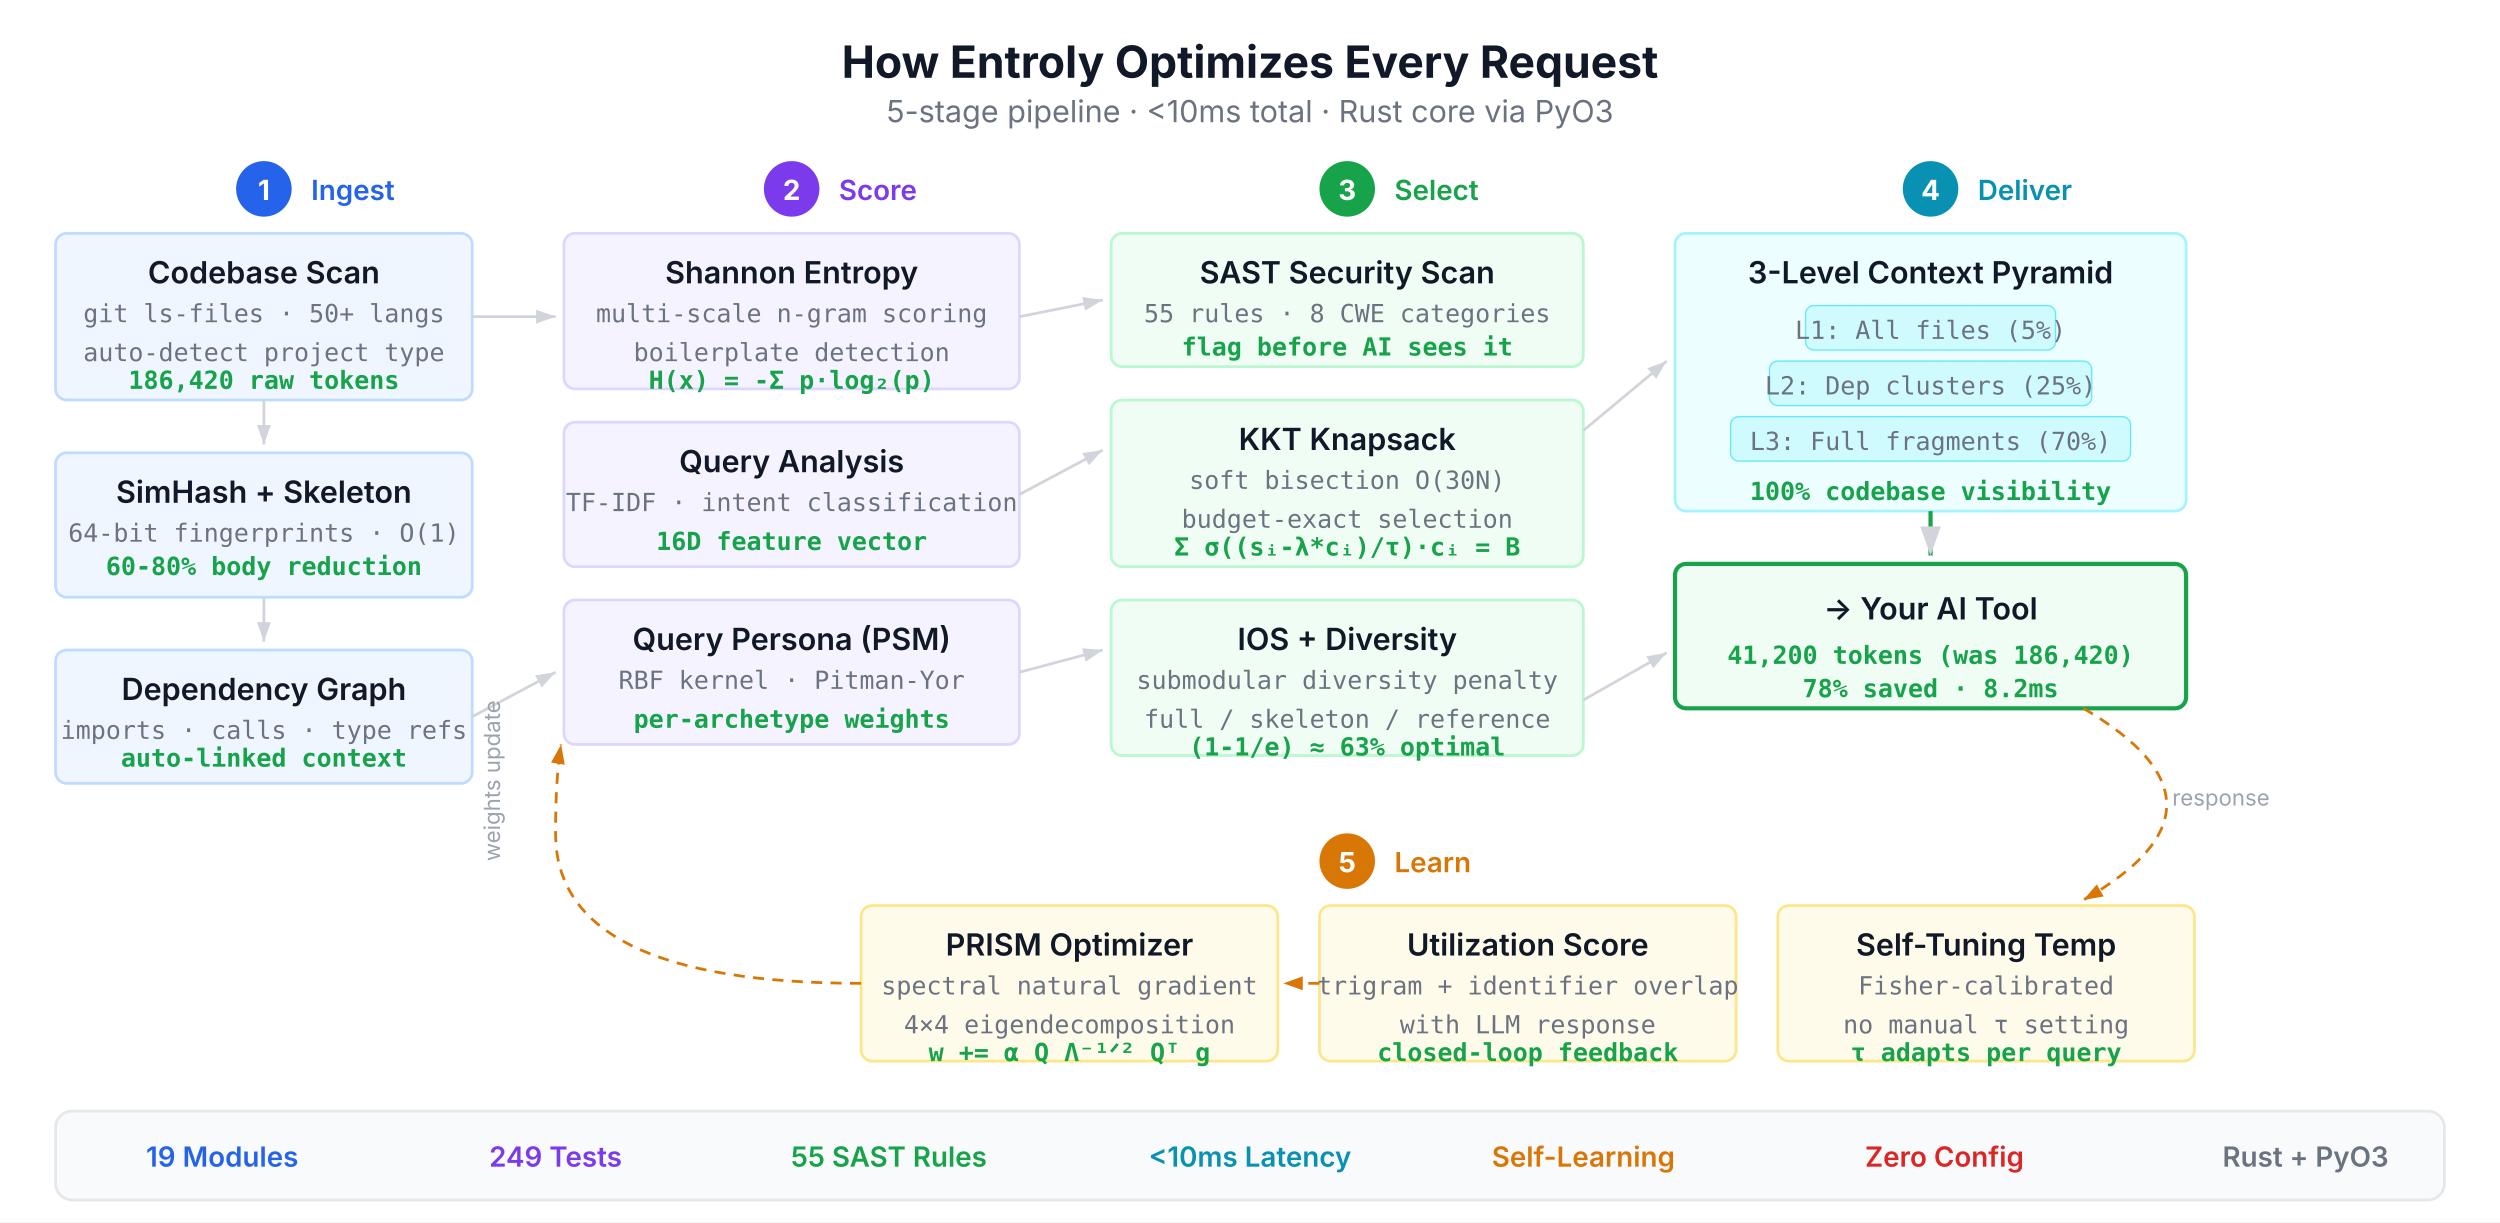
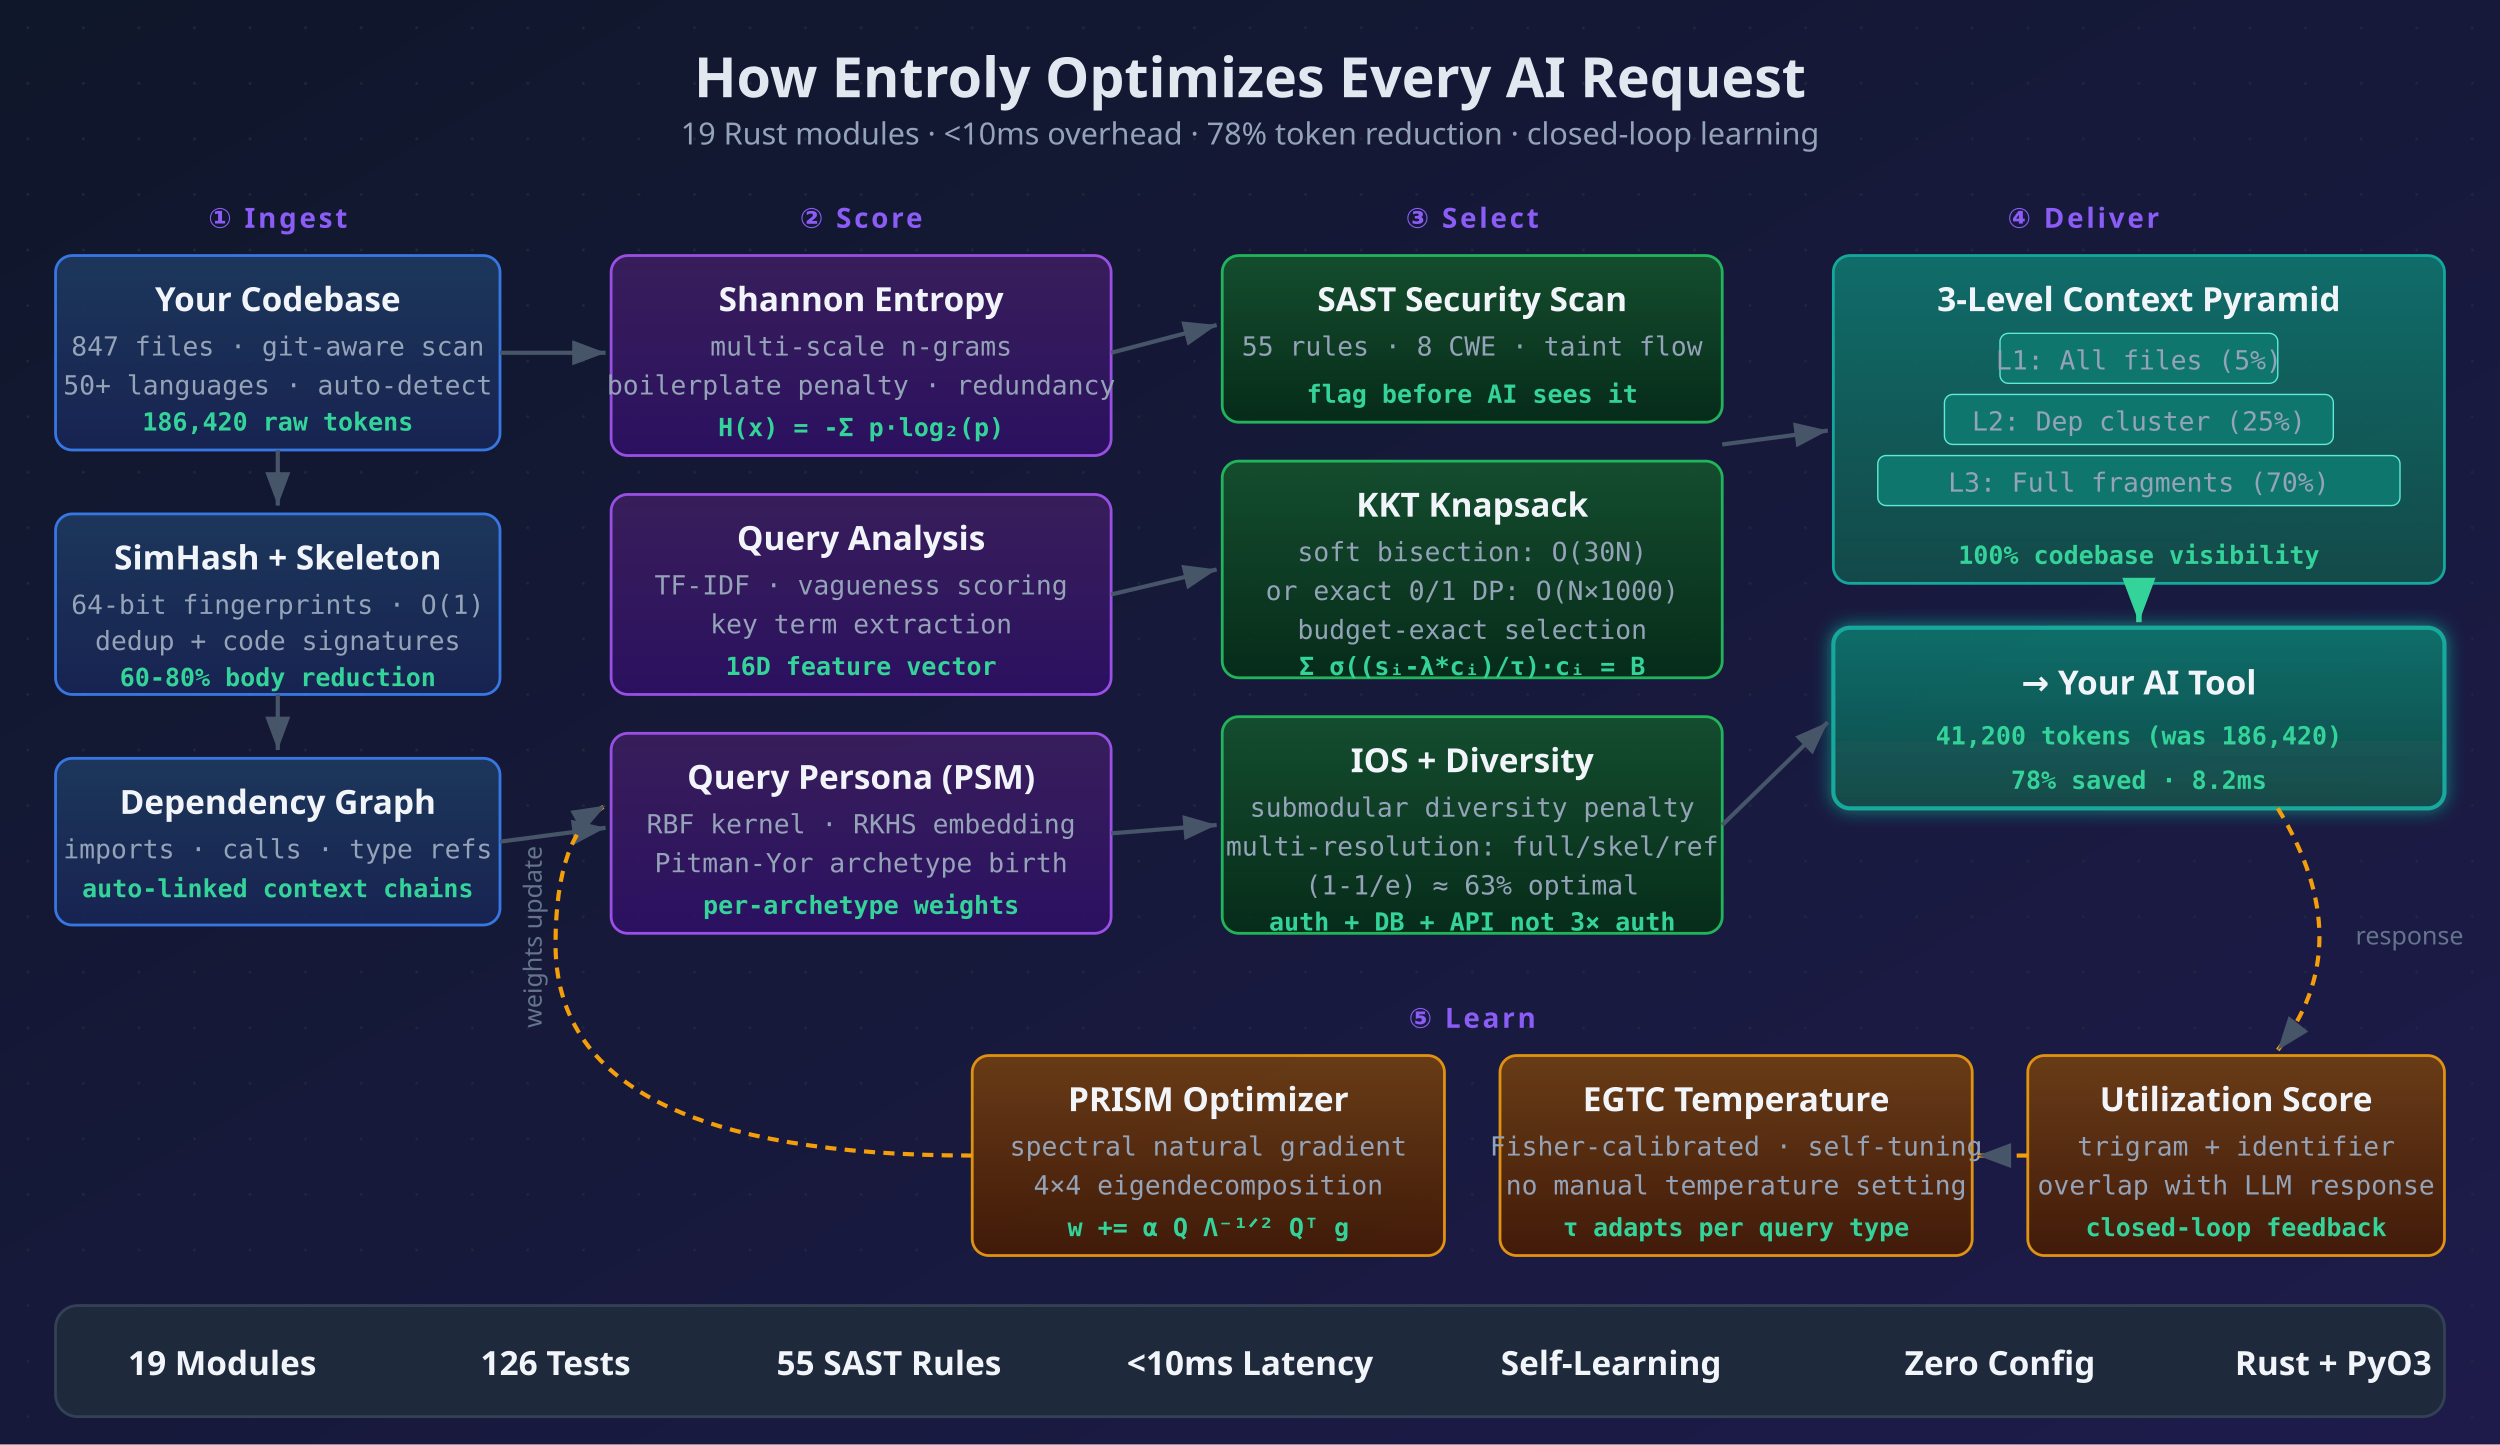
- <svg xmlns="http://www.w3.org/2000/svg" viewBox="0 0 900 440" width="900" height="440">
+ <svg xmlns="http://www.w3.org/2000/svg" viewBox="0 0 900 520" width="900" height="520">
  <defs>
    <style>
-       .title { font-family: -apple-system, 'Segoe UI', system-ui, sans-serif; font-size: 16px; font-weight: 700; fill: #111827; }
-       .subtitle { font-family: -apple-system, 'Segoe UI', system-ui, sans-serif; font-size: 11px; fill: #6b7280; }
-       .box-label { font-family: -apple-system, 'Segoe UI', system-ui, sans-serif; font-size: 11px; font-weight: 600; fill: #111827; }
-       .box-detail { font-family: 'SF Mono', 'Consolas', monospace; font-size: 9px; fill: #6b7280; }
-       .box-metric { font-family: 'SF Mono', 'Consolas', monospace; font-size: 9px; font-weight: 600; fill: #16a34a; }
-       .stage-num { font-family: -apple-system, 'Segoe UI', system-ui, sans-serif; font-size: 10px; font-weight: 700; fill: #ffffff; }
-       .stage-label { font-family: -apple-system, 'Segoe UI', system-ui, sans-serif; font-size: 10px; font-weight: 600; }
-       .arrow-label { font-family: -apple-system, 'Segoe UI', system-ui, sans-serif; font-size: 8px; fill: #9ca3af; }
-       .stat-label { font-family: -apple-system, 'Segoe UI', system-ui, sans-serif; font-size: 10px; font-weight: 600; }
+       .title { font-family: 'Segoe UI', system-ui, sans-serif; font-size: 20px; font-weight: 700; fill: #e2e8f0; }
+       .subtitle { font-family: 'Segoe UI', system-ui, sans-serif; font-size: 11px; fill: #94a3b8; }
+       .box-label { font-family: 'Segoe UI', system-ui, sans-serif; font-size: 12px; font-weight: 600; fill: #f1f5f9; }
+       .box-detail { font-family: 'JetBrains Mono', monospace; font-size: 9.5px; fill: #94a3b8; }
+       .box-metric { font-family: 'JetBrains Mono', monospace; font-size: 9px; font-weight: 700; fill: #34d399; }
+       .arrow-label { font-family: 'Segoe UI', system-ui, sans-serif; font-size: 9px; fill: #64748b; }
+       .stage-label { font-family: 'Segoe UI', system-ui, sans-serif; font-size: 10px; font-weight: 600; fill: #8b5cf6; text-transform: uppercase; letter-spacing: 1px; }
    </style>
-     <marker id="arr" markerWidth="7" markerHeight="5" refX="7" refY="2.5" orient="auto">
-       <polygon points="0 0, 7 2.5, 0 5" fill="#d1d5db" />
+     <linearGradient id="bg" x1="0" y1="0" x2="1" y2="1">
+       <stop offset="0%" stop-color="#0f172a" />
+       <stop offset="100%" stop-color="#1e1b4b" />
+     </linearGradient>
+     <linearGradient id="box-ingest" x1="0" y1="0" x2="0" y2="1">
+       <stop offset="0%" stop-color="#1e3a5f" />
+       <stop offset="100%" stop-color="#172554" />
+     </linearGradient>
+     <linearGradient id="box-score" x1="0" y1="0" x2="0" y2="1">
+       <stop offset="0%" stop-color="#3b1f5e" />
+       <stop offset="100%" stop-color="#2e1065" />
+     </linearGradient>
+     <linearGradient id="box-select" x1="0" y1="0" x2="0" y2="1">
+       <stop offset="0%" stop-color="#14532d" />
+       <stop offset="100%" stop-color="#052e16" />
+     </linearGradient>
+     <linearGradient id="box-learn" x1="0" y1="0" x2="0" y2="1">
+       <stop offset="0%" stop-color="#713f12" />
+       <stop offset="100%" stop-color="#451a03" />
+     </linearGradient>
+     <linearGradient id="box-output" x1="0" y1="0" x2="0" y2="1">
+       <stop offset="0%" stop-color="#0f766e" />
+       <stop offset="100%" stop-color="#134e4a" />
+     </linearGradient>
+     <marker id="arrowhead" markerWidth="8" markerHeight="6" refX="8" refY="3" orient="auto">
+       <polygon points="0 0, 8 3, 0 6" fill="#475569" />
    </marker>
-     <marker id="arrFeedback" markerWidth="7" markerHeight="5" refX="7" refY="2.5" orient="auto">
-       <polygon points="0 0, 7 2.5, 0 5" fill="#d97706" />
+     <marker id="arrowGreen" markerWidth="8" markerHeight="6" refX="8" refY="3" orient="auto">
+       <polygon points="0 0, 8 3, 0 6" fill="#34d399" />
    </marker>
+     <filter id="boxGlow">
+       <feGaussianBlur stdDeviation="3" result="blur" />
+       <feComposite in="SourceGraphic" in2="blur" operator="over" />
+     </filter>
  </defs>
-   <rect width="900" height="440" fill="#ffffff" />
-   <text x="450" y="28" text-anchor="middle" class="title">How Entroly Optimizes Every Request</text>
-   <text x="450" y="44" text-anchor="middle" class="subtitle">5-stage pipeline · &lt;10ms total · Rust core via PyO3</text>
-   <circle cx="95" cy="68" r="10" fill="#2563eb" />
-   <text x="95" y="72" text-anchor="middle" class="stage-num">1</text>
-   <text x="112" y="72" class="stage-label" fill="#2563eb">Ingest</text>
-   <rect x="20" y="84" width="150" height="60" rx="4" fill="#eff6ff" stroke="#bfdbfe" stroke-width="1" />
-   <text x="95" y="102" text-anchor="middle" class="box-label">Codebase Scan</text>
-   <text x="95" y="116" text-anchor="middle" class="box-detail">git ls-files · 50+ langs</text>
-   <text x="95" y="130" text-anchor="middle" class="box-detail">auto-detect project type</text>
-   <text x="95" y="140" text-anchor="middle" class="box-metric">186,420 raw tokens</text>
-   <line x1="95" y1="144" x2="95" y2="160" stroke="#d1d5db" stroke-width="1" marker-end="url(#arr)" />
-   <rect x="20" y="163" width="150" height="52" rx="4" fill="#eff6ff" stroke="#bfdbfe" stroke-width="1" />
-   <text x="95" y="181" text-anchor="middle" class="box-label">SimHash + Skeleton</text>
-   <text x="95" y="195" text-anchor="middle" class="box-detail">64-bit fingerprints · O(1)</text>
-   <text x="95" y="207" text-anchor="middle" class="box-metric">60-80% body reduction</text>
-   <line x1="95" y1="215" x2="95" y2="231" stroke="#d1d5db" stroke-width="1" marker-end="url(#arr)" />
-   <rect x="20" y="234" width="150" height="48" rx="4" fill="#eff6ff" stroke="#bfdbfe" stroke-width="1" />
-   <text x="95" y="252" text-anchor="middle" class="box-label">Dependency Graph</text>
-   <text x="95" y="266" text-anchor="middle" class="box-detail">imports · calls · type refs</text>
-   <text x="95" y="276" text-anchor="middle" class="box-metric">auto-linked context</text>
-   <circle cx="285" cy="68" r="10" fill="#7c3aed" />
-   <text x="285" y="72" text-anchor="middle" class="stage-num">2</text>
-   <text x="302" y="72" class="stage-label" fill="#7c3aed">Score</text>
-   <line x1="170" y1="114" x2="200" y2="114" stroke="#d1d5db" stroke-width="1" marker-end="url(#arr)" />
-   <rect x="203" y="84" width="164" height="56" rx="4" fill="#f5f3ff" stroke="#ddd6fe" stroke-width="1" />
-   <text x="285" y="102" text-anchor="middle" class="box-label">Shannon Entropy</text>
-   <text x="285" y="116" text-anchor="middle" class="box-detail">multi-scale n-gram scoring</text>
-   <text x="285" y="130" text-anchor="middle" class="box-detail">boilerplate detection</text>
-   <text x="285" y="140" text-anchor="middle" class="box-metric">H(x) = -Σ p·log₂(p)</text>
-   <rect x="203" y="152" width="164" height="52" rx="4" fill="#f5f3ff" stroke="#ddd6fe" stroke-width="1" />
-   <text x="285" y="170" text-anchor="middle" class="box-label">Query Analysis</text>
-   <text x="285" y="184" text-anchor="middle" class="box-detail">TF-IDF · intent classification</text>
-   <text x="285" y="198" text-anchor="middle" class="box-metric">16D feature vector</text>
-   <rect x="203" y="216" width="164" height="52" rx="4" fill="#f5f3ff" stroke="#ddd6fe" stroke-width="1" />
-   <text x="285" y="234" text-anchor="middle" class="box-label">Query Persona (PSM)</text>
-   <text x="285" y="248" text-anchor="middle" class="box-detail">RBF kernel · Pitman-Yor</text>
-   <text x="285" y="262" text-anchor="middle" class="box-metric">per-archetype weights</text>
-   <line x1="170" y1="258" x2="200" y2="242" stroke="#d1d5db" stroke-width="1" marker-end="url(#arr)" />
-   <circle cx="485" cy="68" r="10" fill="#16a34a" />
-   <text x="485" y="72" text-anchor="middle" class="stage-num">3</text>
-   <text x="502" y="72" class="stage-label" fill="#16a34a">Select</text>
-   <line x1="367" y1="114" x2="397" y2="108" stroke="#d1d5db" stroke-width="1" marker-end="url(#arr)" />
-   <rect x="400" y="84" width="170" height="48" rx="4" fill="#f0fdf4" stroke="#bbf7d0" stroke-width="1" />
-   <text x="485" y="102" text-anchor="middle" class="box-label">SAST Security Scan</text>
-   <text x="485" y="116" text-anchor="middle" class="box-detail">55 rules · 8 CWE categories</text>
-   <text x="485" y="128" text-anchor="middle" class="box-metric">flag before AI sees it</text>
-   <line x1="367" y1="178" x2="397" y2="162" stroke="#d1d5db" stroke-width="1" marker-end="url(#arr)" />
-   <rect x="400" y="144" width="170" height="60" rx="4" fill="#f0fdf4" stroke="#bbf7d0" stroke-width="1" />
-   <text x="485" y="162" text-anchor="middle" class="box-label">KKT Knapsack</text>
-   <text x="485" y="176" text-anchor="middle" class="box-detail">soft bisection O(30N)</text>
-   <text x="485" y="190" text-anchor="middle" class="box-detail">budget-exact selection</text>
-   <text x="485" y="200" text-anchor="middle" class="box-metric">Σ σ((sᵢ-λ*cᵢ)/τ)·cᵢ = B</text>
-   <line x1="367" y1="242" x2="397" y2="234" stroke="#d1d5db" stroke-width="1" marker-end="url(#arr)" />
-   <rect x="400" y="216" width="170" height="56" rx="4" fill="#f0fdf4" stroke="#bbf7d0" stroke-width="1" />
-   <text x="485" y="234" text-anchor="middle" class="box-label">IOS + Diversity</text>
-   <text x="485" y="248" text-anchor="middle" class="box-detail">submodular diversity penalty</text>
-   <text x="485" y="262" text-anchor="middle" class="box-detail">full / skeleton / reference</text>
-   <text x="485" y="272" text-anchor="middle" class="box-metric">(1-1/e) ≈ 63% optimal</text>
-   <circle cx="695" cy="68" r="10" fill="#0891b2" />
-   <text x="695" y="72" text-anchor="middle" class="stage-num">4</text>
-   <text x="712" y="72" class="stage-label" fill="#0891b2">Deliver</text>
-   <line x1="570" y1="155" x2="600" y2="130" stroke="#d1d5db" stroke-width="1" marker-end="url(#arr)" />
-   <rect x="603" y="84" width="184" height="100" rx="4" fill="#ecfeff" stroke="#a5f3fc" stroke-width="1" />
-   <text x="695" y="102" text-anchor="middle" class="box-label">3-Level Context Pyramid</text>
-   <rect x="650" y="110" width="90" height="16" rx="3" fill="#cffafe" stroke="#67e8f9" stroke-width="0.5" />
-   <text x="695" y="122" text-anchor="middle" class="box-detail" fill="#0891b2">L1: All files (5%)</text>
-   <rect x="637" y="130" width="116" height="16" rx="3" fill="#cffafe" stroke="#67e8f9" stroke-width="0.5" />
-   <text x="695" y="142" text-anchor="middle" class="box-detail" fill="#0891b2">L2: Dep clusters (25%)</text>
-   <rect x="623" y="150" width="144" height="16" rx="3" fill="#cffafe" stroke="#67e8f9" stroke-width="0.5" />
-   <text x="695" y="162" text-anchor="middle" class="box-detail" fill="#0891b2">L3: Full fragments (70%)</text>
-   <text x="695" y="180" text-anchor="middle" class="box-metric">100% codebase visibility</text>
-   <line x1="695" y1="184" x2="695" y2="200" stroke="#16a34a" stroke-width="1.5" marker-end="url(#arr)" />
-   <rect x="603" y="203" width="184" height="52" rx="4" fill="#f0fdf4" stroke="#16a34a" stroke-width="1.5" />
-   <text x="695" y="223" text-anchor="middle" class="box-label">→ Your AI Tool</text>
-   <text x="695" y="239" text-anchor="middle" class="box-metric" font-size="10">41,200 tokens (was 186,420)</text>
-   <text x="695" y="251" text-anchor="middle" class="box-metric" font-size="11">78% saved · 8.2ms</text>
-   <line x1="570" y1="252" x2="600" y2="235" stroke="#d1d5db" stroke-width="1" marker-end="url(#arr)" />
-   <circle cx="485" cy="310" r="10" fill="#d97706" />
-   <text x="485" y="314" text-anchor="middle" class="stage-num">5</text>
-   <text x="502" y="314" class="stage-label" fill="#d97706">Learn</text>
-   <rect x="310" y="326" width="150" height="56" rx="4" fill="#fffbeb" stroke="#fde68a" stroke-width="1" />
-   <text x="385" y="344" text-anchor="middle" class="box-label">PRISM Optimizer</text>
-   <text x="385" y="358" text-anchor="middle" class="box-detail">spectral natural gradient</text>
-   <text x="385" y="372" text-anchor="middle" class="box-detail">4×4 eigendecomposition</text>
-   <text x="385" y="382" text-anchor="middle" class="box-metric">w += α Q Λ⁻¹ᐟ² Qᵀ g</text>
-   <rect x="475" y="326" width="150" height="56" rx="4" fill="#fffbeb" stroke="#fde68a" stroke-width="1" />
-   <text x="550" y="344" text-anchor="middle" class="box-label">Utilization Score</text>
-   <text x="550" y="358" text-anchor="middle" class="box-detail">trigram + identifier overlap</text>
-   <text x="550" y="372" text-anchor="middle" class="box-detail">with LLM response</text>
-   <text x="550" y="382" text-anchor="middle" class="box-metric">closed-loop feedback</text>
-   <rect x="640" y="326" width="150" height="56" rx="4" fill="#fffbeb" stroke="#fde68a" stroke-width="1" />
-   <text x="715" y="344" text-anchor="middle" class="box-label">Self-Tuning Temp</text>
-   <text x="715" y="358" text-anchor="middle" class="box-detail">Fisher-calibrated</text>
-   <text x="715" y="372" text-anchor="middle" class="box-detail">no manual τ setting</text>
-   <text x="715" y="382" text-anchor="middle" class="box-metric">τ adapts per query</text>
-   <path d="M 750 255 Q 810 290 750 324" fill="none" stroke="#d97706" stroke-width="1" stroke-dasharray="4,3" marker-end="url(#arrFeedback)" />
-   <text x="782" y="290" class="arrow-label" fill="#d97706">response</text>
-   <line x1="475" y1="354" x2="462" y2="354" stroke="#d97706" stroke-width="1" stroke-dasharray="4,3" marker-end="url(#arrFeedback)" />
-   <path d="M 310 354 Q 200 354 200 300 Q 200 280 202 268" fill="none" stroke="#d97706" stroke-width="1" stroke-dasharray="4,3" marker-end="url(#arrFeedback)" />
-   <text x="180" y="310" class="arrow-label" fill="#d97706" transform="rotate(-90 180 310)">weights update</text>
-   <rect x="20" y="400" width="860" height="32" rx="6" fill="#f9fafb" stroke="#e5e7eb" stroke-width="1" />
-   <text x="80" y="420" text-anchor="middle" class="stat-label" fill="#2563eb">19 Modules</text>
-   <text x="200" y="420" text-anchor="middle" class="stat-label" fill="#7c3aed">249 Tests</text>
-   <text x="320" y="420" text-anchor="middle" class="stat-label" fill="#16a34a">55 SAST Rules</text>
-   <text x="450" y="420" text-anchor="middle" class="stat-label" fill="#0891b2">&lt;10ms Latency</text>
-   <text x="570" y="420" text-anchor="middle" class="stat-label" fill="#d97706">Self-Learning</text>
-   <text x="700" y="420" text-anchor="middle" class="stat-label" fill="#dc2626">Zero Config</text>
-   <text x="830" y="420" text-anchor="middle" class="stat-label" fill="#6b7280">Rust + PyO3</text>
+   <rect width="900" height="520" fill="url(#bg)" />
+   <pattern id="dots" x="0" y="0" width="20" height="20" patternUnits="userSpaceOnUse">
+     <circle cx="10" cy="10" r="0.5" fill="#1e293b" />
+   </pattern>
+   <rect width="900" height="520" fill="url(#dots)" />
+   <text x="450" y="35" text-anchor="middle" class="title">How Entroly Optimizes Every AI Request</text>
+   <text x="450" y="52" text-anchor="middle" class="subtitle">19 Rust modules · &lt;10ms overhead · 78% token reduction · closed-loop learning</text>
+   <text x="100" y="82" text-anchor="middle" class="stage-label">① Ingest</text>
+   <rect x="20" y="92" width="160" height="70" rx="6" fill="url(#box-ingest)" stroke="#3b82f6" stroke-width="1" opacity="0.9" />
+   <text x="100" y="112" text-anchor="middle" class="box-label">Your Codebase</text>
+   <text x="100" y="128" text-anchor="middle" class="box-detail">847 files · git-aware scan</text>
+   <text x="100" y="142" text-anchor="middle" class="box-detail">50+ languages · auto-detect</text>
+   <text x="100" y="155" text-anchor="middle" class="box-metric">186,420 raw tokens</text>
+   <line x1="100" y1="162" x2="100" y2="182" stroke="#475569" stroke-width="1.5" marker-end="url(#arrowhead)" />
+   <rect x="20" y="185" width="160" height="65" rx="6" fill="url(#box-ingest)" stroke="#3b82f6" stroke-width="1" opacity="0.9" />
+   <text x="100" y="205" text-anchor="middle" class="box-label">SimHash + Skeleton</text>
+   <text x="100" y="221" text-anchor="middle" class="box-detail">64-bit fingerprints · O(1)</text>
+   <text x="100" y="234" text-anchor="middle" class="box-detail">dedup + code signatures</text>
+   <text x="100" y="247" text-anchor="middle" class="box-metric">60-80% body reduction</text>
+   <line x1="100" y1="250" x2="100" y2="270" stroke="#475569" stroke-width="1.5" marker-end="url(#arrowhead)" />
+   <rect x="20" y="273" width="160" height="60" rx="6" fill="url(#box-ingest)" stroke="#3b82f6" stroke-width="1" opacity="0.9" />
+   <text x="100" y="293" text-anchor="middle" class="box-label">Dependency Graph</text>
+   <text x="100" y="309" text-anchor="middle" class="box-detail">imports · calls · type refs</text>
+   <text x="100" y="323" text-anchor="middle" class="box-metric">auto-linked context chains</text>
+   <text x="310" y="82" text-anchor="middle" class="stage-label">② Score</text>
+   <rect x="220" y="92" width="180" height="72" rx="6" fill="url(#box-score)" stroke="#a855f7" stroke-width="1" opacity="0.9" />
+   <text x="310" y="112" text-anchor="middle" class="box-label">Shannon Entropy</text>
+   <text x="310" y="128" text-anchor="middle" class="box-detail">multi-scale n-grams</text>
+   <text x="310" y="142" text-anchor="middle" class="box-detail">boilerplate penalty · redundancy</text>
+   <text x="310" y="157" text-anchor="middle" class="box-metric">H(x) = -Σ p·log₂(p)</text>
+   <line x1="180" y1="127" x2="218" y2="127" stroke="#475569" stroke-width="1.5" marker-end="url(#arrowhead)" />
+   <rect x="220" y="178" width="180" height="72" rx="6" fill="url(#box-score)" stroke="#a855f7" stroke-width="1" opacity="0.9" />
+   <text x="310" y="198" text-anchor="middle" class="box-label">Query Analysis</text>
+   <text x="310" y="214" text-anchor="middle" class="box-detail">TF-IDF · vagueness scoring</text>
+   <text x="310" y="228" text-anchor="middle" class="box-detail">key term extraction</text>
+   <text x="310" y="243" text-anchor="middle" class="box-metric">16D feature vector</text>
+   <rect x="220" y="264" width="180" height="72" rx="6" fill="url(#box-score)" stroke="#a855f7" stroke-width="1" opacity="0.9" />
+   <text x="310" y="284" text-anchor="middle" class="box-label">Query Persona (PSM)</text>
+   <text x="310" y="300" text-anchor="middle" class="box-detail">RBF kernel · RKHS embedding</text>
+   <text x="310" y="314" text-anchor="middle" class="box-detail">Pitman-Yor archetype birth</text>
+   <text x="310" y="329" text-anchor="middle" class="box-metric">per-archetype weights</text>
+   <line x1="180" y1="303" x2="218" y2="298" stroke="#475569" stroke-width="1.5" marker-end="url(#arrowhead)" />
+   <text x="530" y="82" text-anchor="middle" class="stage-label">③ Select</text>
+   <rect x="440" y="92" width="180" height="60" rx="6" fill="url(#box-select)" stroke="#22c55e" stroke-width="1" opacity="0.9" />
+   <text x="530" y="112" text-anchor="middle" class="box-label">SAST Security Scan</text>
+   <text x="530" y="128" text-anchor="middle" class="box-detail">55 rules · 8 CWE · taint flow</text>
+   <text x="530" y="145" text-anchor="middle" class="box-metric">flag before AI sees it</text>
+   <line x1="400" y1="127" x2="438" y2="117" stroke="#475569" stroke-width="1.5" marker-end="url(#arrowhead)" />
+   <rect x="440" y="166" width="180" height="78" rx="6" fill="url(#box-select)" stroke="#22c55e" stroke-width="1" opacity="0.9" />
+   <text x="530" y="186" text-anchor="middle" class="box-label">KKT Knapsack</text>
+   <text x="530" y="202" text-anchor="middle" class="box-detail">soft bisection: O(30N)</text>
+   <text x="530" y="216" text-anchor="middle" class="box-detail">or exact 0/1 DP: O(N×1000)</text>
+   <text x="530" y="230" text-anchor="middle" class="box-detail">budget-exact selection</text>
+   <text x="530" y="243" text-anchor="middle" class="box-metric">Σ σ((sᵢ-λ*cᵢ)/τ)·cᵢ = B</text>
+   <line x1="400" y1="214" x2="438" y2="205" stroke="#475569" stroke-width="1.5" marker-end="url(#arrowhead)" />
+   <rect x="440" y="258" width="180" height="78" rx="6" fill="url(#box-select)" stroke="#22c55e" stroke-width="1" opacity="0.9" />
+   <text x="530" y="278" text-anchor="middle" class="box-label">IOS + Diversity</text>
+   <text x="530" y="294" text-anchor="middle" class="box-detail">submodular diversity penalty</text>
+   <text x="530" y="308" text-anchor="middle" class="box-detail">multi-resolution: full/skel/ref</text>
+   <text x="530" y="322" text-anchor="middle" class="box-detail">(1-1/e) ≈ 63% optimal</text>
+   <text x="530" y="335" text-anchor="middle" class="box-metric">auth + DB + API not 3× auth</text>
+   <line x1="400" y1="300" x2="438" y2="297" stroke="#475569" stroke-width="1.5" marker-end="url(#arrowhead)" />
+   <text x="750" y="82" text-anchor="middle" class="stage-label">④ Deliver</text>
+   <rect x="660" y="92" width="220" height="118" rx="6" fill="url(#box-output)" stroke="#14b8a6" stroke-width="1" opacity="0.9" />
+   <text x="770" y="112" text-anchor="middle" class="box-label">3-Level Context Pyramid</text>
+   <rect x="720" y="120" width="100" height="18" rx="3" fill="#0f766e" stroke="#5eead4" stroke-width="0.5" />
+   <text x="770" y="133" text-anchor="middle" class="box-detail" fill="#5eead4">L1: All files (5%)</text>
+   <rect x="700" y="142" width="140" height="18" rx="3" fill="#0f766e" stroke="#5eead4" stroke-width="0.5" />
+   <text x="770" y="155" text-anchor="middle" class="box-detail" fill="#5eead4">L2: Dep cluster (25%)</text>
+   <rect x="676" y="164" width="188" height="18" rx="3" fill="#0f766e" stroke="#5eead4" stroke-width="0.5" />
+   <text x="770" y="177" text-anchor="middle" class="box-detail" fill="#5eead4">L3: Full fragments (70%)</text>
+   <text x="770" y="203" text-anchor="middle" class="box-metric">100% codebase visibility</text>
+   <line x1="620" y1="160" x2="658" y2="155" stroke="#475569" stroke-width="1.5" marker-end="url(#arrowhead)" />
+   <rect x="660" y="226" width="220" height="65" rx="6" fill="url(#box-output)" stroke="#14b8a6" stroke-width="1.5" opacity="0.9" filter="url(#boxGlow)" />
+   <text x="770" y="250" text-anchor="middle" class="box-label" font-size="13">→ Your AI Tool</text>
+   <text x="770" y="268" text-anchor="middle" class="box-metric" font-size="11">41,200 tokens (was 186,420)</text>
+   <text x="770" y="284" text-anchor="middle" class="box-metric" font-size="12">78% saved · 8.2ms</text>
+   <line x1="770" y1="210" x2="770" y2="224" stroke="#34d399" stroke-width="2" marker-end="url(#arrowGreen)" />
+   <line x1="620" y1="297" x2="658" y2="260" stroke="#475569" stroke-width="1.5" marker-end="url(#arrowhead)" />
+   <text x="530" y="370" text-anchor="middle" class="stage-label">⑤ Learn</text>
+   <rect x="350" y="380" width="170" height="72" rx="6" fill="url(#box-learn)" stroke="#f59e0b" stroke-width="1" opacity="0.9" />
+   <text x="435" y="400" text-anchor="middle" class="box-label">PRISM Optimizer</text>
+   <text x="435" y="416" text-anchor="middle" class="box-detail">spectral natural gradient</text>
+   <text x="435" y="430" text-anchor="middle" class="box-detail">4×4 eigendecomposition</text>
+   <text x="435" y="445" text-anchor="middle" class="box-metric">w += α Q Λ⁻¹ᐟ² Qᵀ g</text>
+   <rect x="540" y="380" width="170" height="72" rx="6" fill="url(#box-learn)" stroke="#f59e0b" stroke-width="1" opacity="0.9" />
+   <text x="625" y="400" text-anchor="middle" class="box-label">EGTC Temperature</text>
+   <text x="625" y="416" text-anchor="middle" class="box-detail">Fisher-calibrated · self-tuning</text>
+   <text x="625" y="430" text-anchor="middle" class="box-detail">no manual temperature setting</text>
+   <text x="625" y="445" text-anchor="middle" class="box-metric">τ adapts per query type</text>
+   <rect x="730" y="380" width="150" height="72" rx="6" fill="url(#box-learn)" stroke="#f59e0b" stroke-width="1" opacity="0.9" />
+   <text x="805" y="400" text-anchor="middle" class="box-label">Utilization Score</text>
+   <text x="805" y="416" text-anchor="middle" class="box-detail">trigram + identifier</text>
+   <text x="805" y="430" text-anchor="middle" class="box-detail">overlap with LLM response</text>
+   <text x="805" y="445" text-anchor="middle" class="box-metric">closed-loop feedback</text>
+   <path d="M 820 291 Q 850 340 820 378" fill="none" stroke="#f59e0b" stroke-width="1.5" stroke-dasharray="4,3" marker-end="url(#arrowhead)" />
+   <text x="848" y="340" class="arrow-label" fill="#f59e0b">response</text>
+   <line x1="730" y1="416" x2="712" y2="416" stroke="#f59e0b" stroke-width="1.5" stroke-dasharray="4,3" marker-end="url(#arrowhead)" />
+   <path d="M 350 416 Q 200 416 200 340 Q 200 300 218 290" fill="none" stroke="#f59e0b" stroke-width="1.5" stroke-dasharray="4,3" marker-end="url(#arrowhead)" />
+   <text x="195" y="370" class="arrow-label" fill="#f59e0b" transform="rotate(-90 195 370)">weights update</text>
+   <rect x="20" y="470" width="860" height="40" rx="8" fill="#1e293b" stroke="#334155" stroke-width="1" />
+   <text x="80" y="495" text-anchor="middle" class="box-label" fill="#3b82f6" font-size="11">19 Modules</text>
+   <text x="200" y="495" text-anchor="middle" class="box-label" fill="#a855f7" font-size="11">126 Tests</text>
+   <text x="320" y="495" text-anchor="middle" class="box-label" fill="#22c55e" font-size="11">55 SAST Rules</text>
+   <text x="450" y="495" text-anchor="middle" class="box-label" fill="#14b8a6" font-size="11">&lt;10ms Latency</text>
+   <text x="580" y="495" text-anchor="middle" class="box-label" fill="#f59e0b" font-size="11">Self-Learning</text>
+   <text x="720" y="495" text-anchor="middle" class="box-label" fill="#ef4444" font-size="11">Zero Config</text>
+   <text x="840" y="495" text-anchor="middle" class="box-label" fill="#8b5cf6" font-size="11">Rust + PyO3</text>
</svg>
